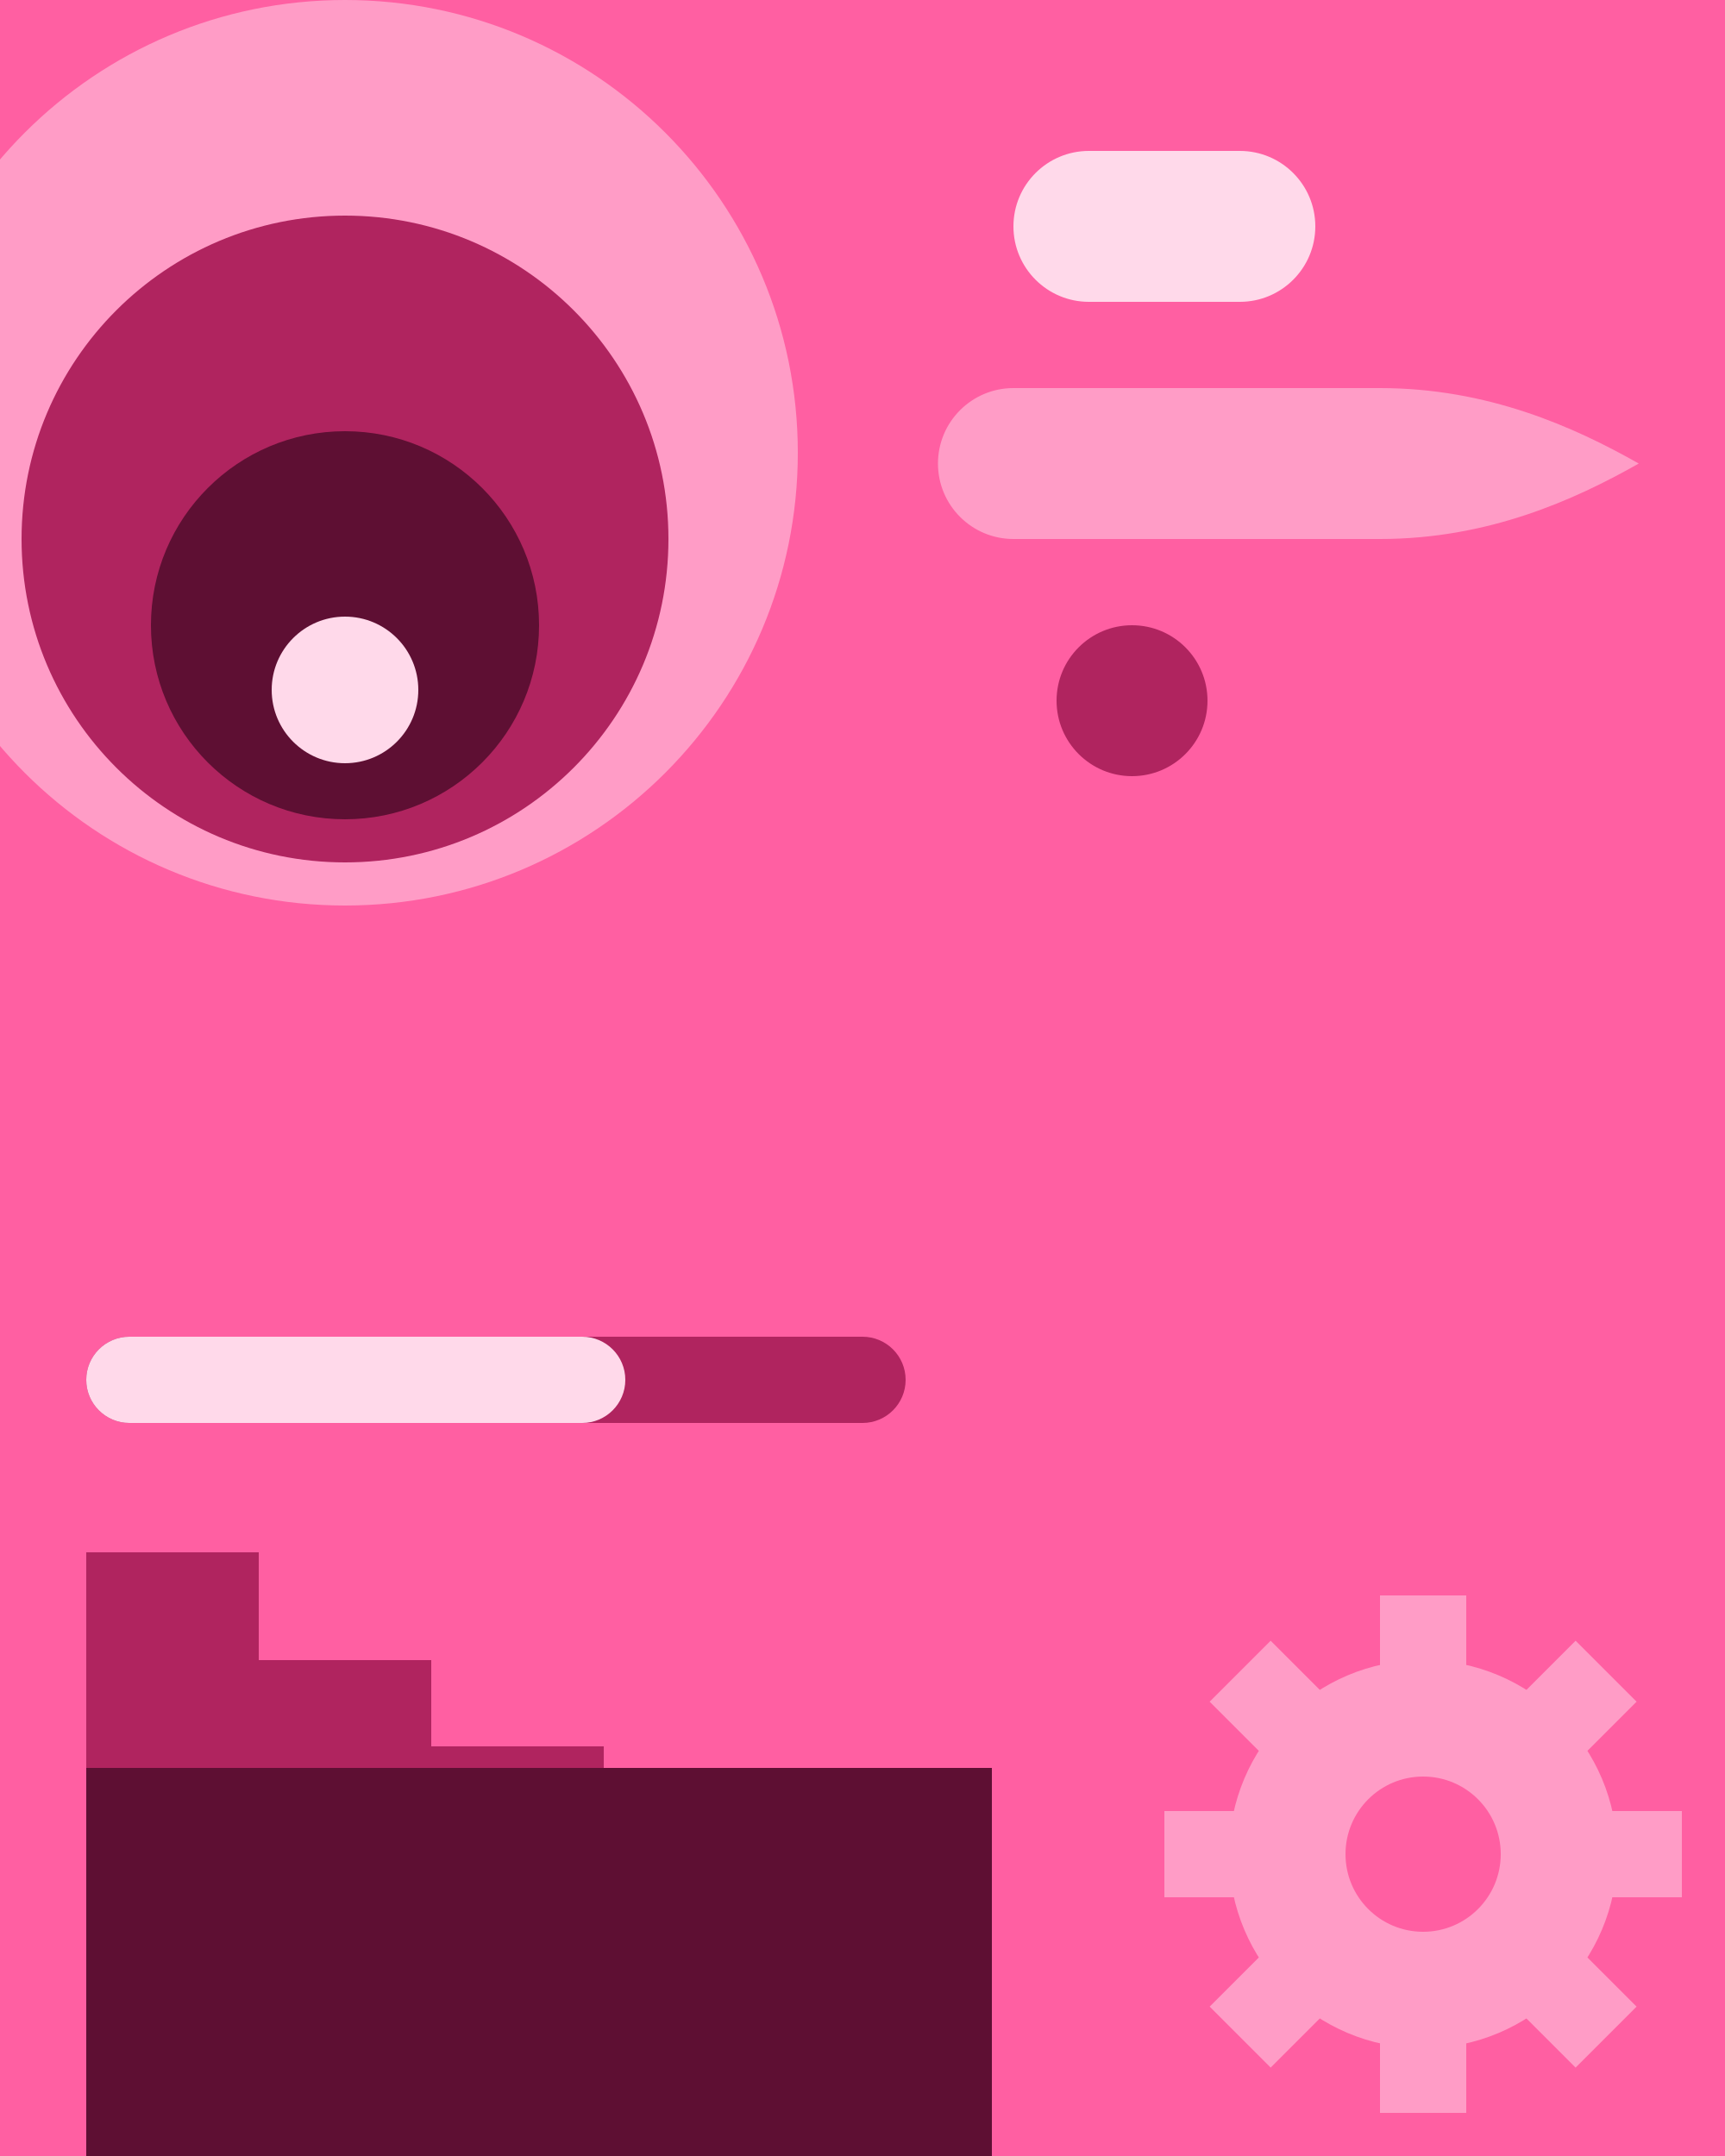
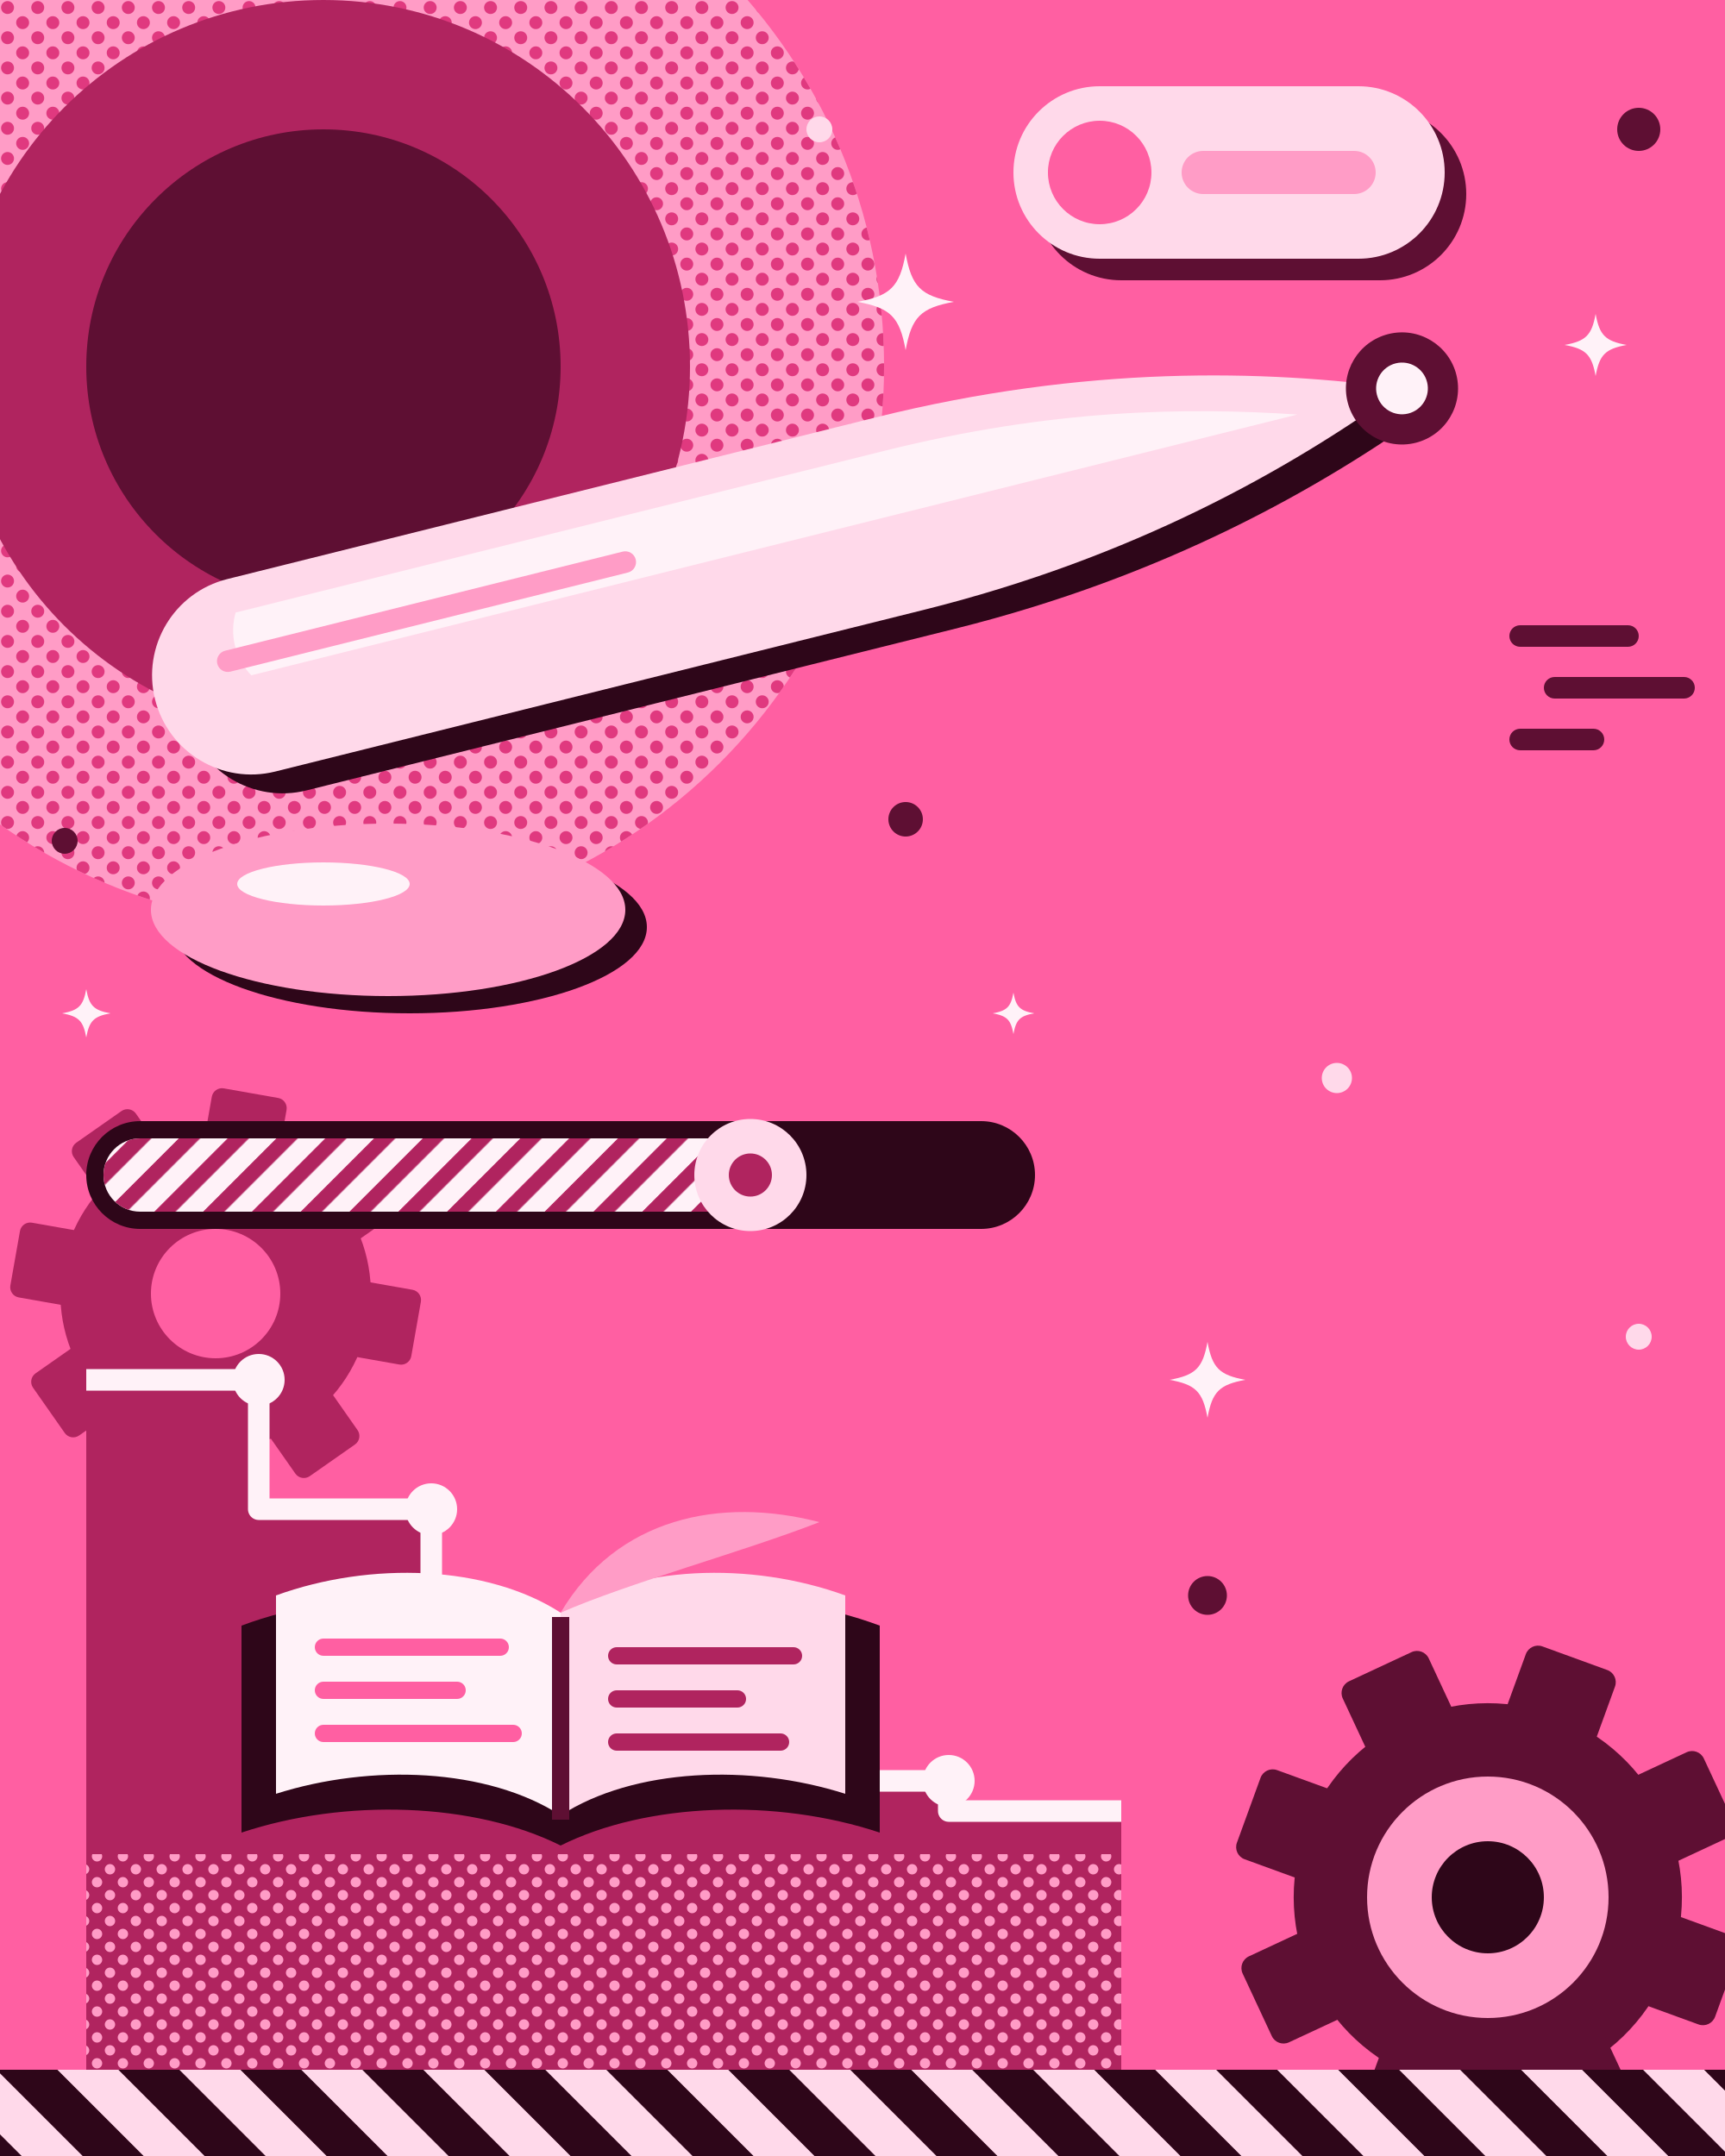
- <svg xmlns="http://www.w3.org/2000/svg" viewBox="0 0 800 1000" preserveAspectRatio="xMidYMid slice">
+ <svg xmlns="http://www.w3.org/2000/svg" xmlns:xlink="http://www.w3.org/1999/xlink" viewBox="0 0 800 1000" preserveAspectRatio="xMidYMid slice">
+   <defs>
+     <pattern id="n-dots" width="14" height="14" patternUnits="userSpaceOnUse">
+       <circle cx="3.5" cy="3.5" r="3" fill="#e0397f" />
+       <circle cx="10.5" cy="10.5" r="3" fill="#e0397f" />
+     </pattern>
+     <pattern id="n-dots-lite" width="12" height="12" patternUnits="userSpaceOnUse">
+       <circle cx="3" cy="3" r="2.4" fill="#ff9cc6" />
+       <circle cx="9" cy="9" r="2.4" fill="#ff9cc6" />
+     </pattern>
+     <pattern id="n-hatch" width="16" height="16" patternUnits="userSpaceOnUse" patternTransform="rotate(45)">
+       <rect width="7" height="16" fill="#b0245f" />
+     </pattern>
+     <pattern id="n-stripe" width="40" height="40" patternUnits="userSpaceOnUse" patternTransform="rotate(-45)">
+       <rect width="20" height="40" fill="#2e0619" />
+     </pattern>
+     <path id="n-star" d="M0-16C2-5 5-2 16 0 5 2 2 5 0 16-2 5-5 2-16 0-5-2-2-5 0-16Z" />
+     <g id="n-gear">
+       <circle r="90" />
+       <rect x="-22" y="-118" width="44" height="236" rx="6" />
+       <rect x="-22" y="-118" width="44" height="236" rx="6" transform="rotate(45)" />
+       <rect x="-22" y="-118" width="44" height="236" rx="6" transform="rotate(90)" />
+       <rect x="-22" y="-118" width="44" height="236" rx="6" transform="rotate(135)" />
+     </g>
+   </defs>
  <rect width="800" height="1000" fill="#ff5fa2" />
-   <circle cx="160" cy="210" r="210" fill="#ff9cc6" />
-   <circle cx="160" cy="250" r="150" fill="#b0245f" />
-   <circle cx="160" cy="290" r="90" fill="#5e0f33" />
-   <circle cx="160" cy="320" r="34" fill="#ffd9ea" />
-   <rect x="470" y="70" width="140" height="70" rx="35" fill="#ffd9ea" />
-   <path d="M470 180h170c50 0 90 18 120 35-30 17-70 35-120 35H470a35 35 0 0 1 0-70Z" fill="#ff9cc6" />
-   <rect x="490" y="290" width="70" height="70" rx="35" fill="#b0245f" />
-   <rect x="40" y="620" width="380" height="40" rx="20" fill="#b0245f" />
-   <rect x="40" y="620" width="250" height="40" rx="20" fill="#ffd9ea" />
-   <path d="M40 720h80v50h80v40h80v24h80v16h60v150H40Z" fill="#b0245f" />
-   <path d="M40 820h420v180H40Z" fill="#5e0f33" />
-   <g transform="translate(660 860)" fill="#ff9cc6">
-     <circle r="90" />
-     <rect x="-20" y="-120" width="40" height="240" />
-     <rect x="-120" y="-20" width="240" height="40" />
-     <rect x="-20" y="-120" width="40" height="240" transform="rotate(45)" />
-     <rect x="-20" y="-120" width="40" height="240" transform="rotate(-45)" />
+   <circle cx="150" cy="170" r="260" fill="#ff9cc6" />
+   <circle cx="150" cy="170" r="260" fill="url(#n-dots)" />
+   <circle cx="150" cy="170" r="170" fill="#b0245f" />
+   <circle cx="150" cy="170" r="110" fill="#5e0f33" />
+   <g transform="rotate(-14 330 260)">
+     <path d="M110 214H420C520 214 600 236 660 260C600 284 520 306 420 306H110A46 46 0 0 1 110 214Z" fill="#2e0619" transform="translate(12 12)" />
+     <path d="M110 214H420C520 214 600 236 660 260C600 284 520 306 420 306H110A46 46 0 0 1 110 214Z" fill="#ffd9ea" />
+     <path d="M110 230H420C500 230 560 244 610 260H110A30 30 0 0 1 110 230Z" fill="#fff2f8" />
+     <rect x="96" y="246" width="200" height="10" rx="5" fill="#ff9cc6" />
+     <circle cx="660" cy="260" r="26" fill="#5e0f33" />
+     <circle cx="660" cy="260" r="12" fill="#fff2f8" />
  </g>
-   <circle cx="660" cy="860" r="36" fill="#ff5fa2" />
+   <rect x="470" y="40" width="200" height="80" rx="40" fill="#5e0f33" transform="translate(10 10)" />
+   <rect x="470" y="40" width="200" height="80" rx="40" fill="#ffd9ea" />
+   <circle cx="510" cy="80" r="24" fill="#ff5fa2" />
+   <rect x="548" y="70" width="90" height="20" rx="10" fill="#ff9cc6" />
+   <ellipse cx="190" cy="430" rx="110" ry="40" fill="#2e0619" />
+   <ellipse cx="180" cy="422" rx="110" ry="40" fill="#ff9cc6" />
+   <ellipse cx="150" cy="410" rx="40" ry="10" fill="#fff2f8" />
+   <g fill="#5e0f33">
+     <rect x="700" y="290" width="60" height="10" rx="5" />
+     <rect x="716" y="314" width="70" height="10" rx="5" />
+     <rect x="700" y="338" width="44" height="10" rx="5" />
+   </g>
+   <g fill="#b0245f" transform="translate(100 600) scale(.8) rotate(10)">
+     <use xlink:href="#n-gear" />
+   </g>
+   <circle cx="100" cy="600" r="30" fill="#ff5fa2" />
+   <rect x="40" y="520" width="440" height="50" rx="25" fill="#2e0619" />
+   <rect x="48" y="528" width="300" height="34" rx="17" fill="#fff2f8" />
+   <rect x="48" y="528" width="300" height="34" rx="17" fill="url(#n-hatch)" />
+   <circle cx="348" cy="545" r="26" fill="#ffd9ea" />
+   <circle cx="348" cy="545" r="10" fill="#b0245f" />
+   <path d="M40 640H120V700H200V760H280V800H360V826H440V840H520V1000H40Z" fill="#b0245f" />
+   <path d="M40 640H120V700H200V760H280V800H360V826H440V840H520" fill="none" stroke="#fff2f8" stroke-width="10" stroke-linejoin="round" />
+   <g fill="#fff2f8">
+     <circle cx="120" cy="640" r="12" />
+     <circle cx="200" cy="700" r="12" />
+     <circle cx="280" cy="760" r="12" />
+     <circle cx="360" cy="800" r="12" />
+     <circle cx="440" cy="826" r="12" />
+   </g>
+   <rect x="40" y="860" width="480" height="140" fill="url(#n-dots-lite)" />
+   <path d="M260 760C220 738 160 736 112 754V850C160 834 220 836 260 856C300 836 360 834 408 850V754C360 736 300 738 260 760Z" fill="#2e0619" />
+   <path d="M260 748C226 726 172 724 128 740V832C172 818 226 820 260 842Z" fill="#fff2f8" />
+   <path d="M260 748C294 726 348 724 392 740V832C348 818 294 820 260 842Z" fill="#ffd9ea" />
+   <path d="M260 748C286 704 334 694 380 706C344 720 292 734 260 748Z" fill="#ff9cc6" />
+   <g fill="#ff5fa2">
+     <rect x="146" y="760" width="90" height="8" rx="4" />
+     <rect x="146" y="780" width="70" height="8" rx="4" />
+     <rect x="146" y="800" width="96" height="8" rx="4" />
+   </g>
+   <g fill="#b0245f">
+     <rect x="282" y="764" width="90" height="8" rx="4" />
+     <rect x="282" y="784" width="64" height="8" rx="4" />
+     <rect x="282" y="804" width="84" height="8" rx="4" />
+   </g>
+   <rect x="256" y="750" width="8" height="94" fill="#5e0f33" />
+   <g fill="#5e0f33" transform="translate(690 880) rotate(20)">
+     <use xlink:href="#n-gear" />
+   </g>
+   <circle cx="690" cy="880" r="56" fill="#ff9cc6" />
+   <circle cx="690" cy="880" r="26" fill="#2e0619" />
+   <rect x="0" y="960" width="800" height="40" fill="#ffd9ea" />
+   <rect x="0" y="960" width="800" height="40" fill="url(#n-stripe)" />
+   <g fill="#fff2f8">
+     <use xlink:href="#n-star" transform="translate(420 140) scale(1.4)" />
+     <use xlink:href="#n-star" transform="translate(740 160) scale(.9)" />
+     <use xlink:href="#n-star" transform="translate(560 640) scale(1.1)" />
+     <use xlink:href="#n-star" transform="translate(40 470) scale(.7)" />
+     <use xlink:href="#n-star" transform="translate(470 470) scale(.6)" />
+   </g>
+   <g fill="#5e0f33">
+     <circle cx="760" cy="60" r="10" />
+     <circle cx="420" cy="380" r="8" />
+     <circle cx="560" cy="740" r="9" />
+     <circle cx="30" cy="390" r="6" />
+   </g>
+   <g fill="#ffd9ea">
+     <circle cx="620" cy="500" r="7" />
+     <circle cx="760" cy="620" r="6" />
+     <circle cx="380" cy="60" r="6" />
+   </g>
</svg>
